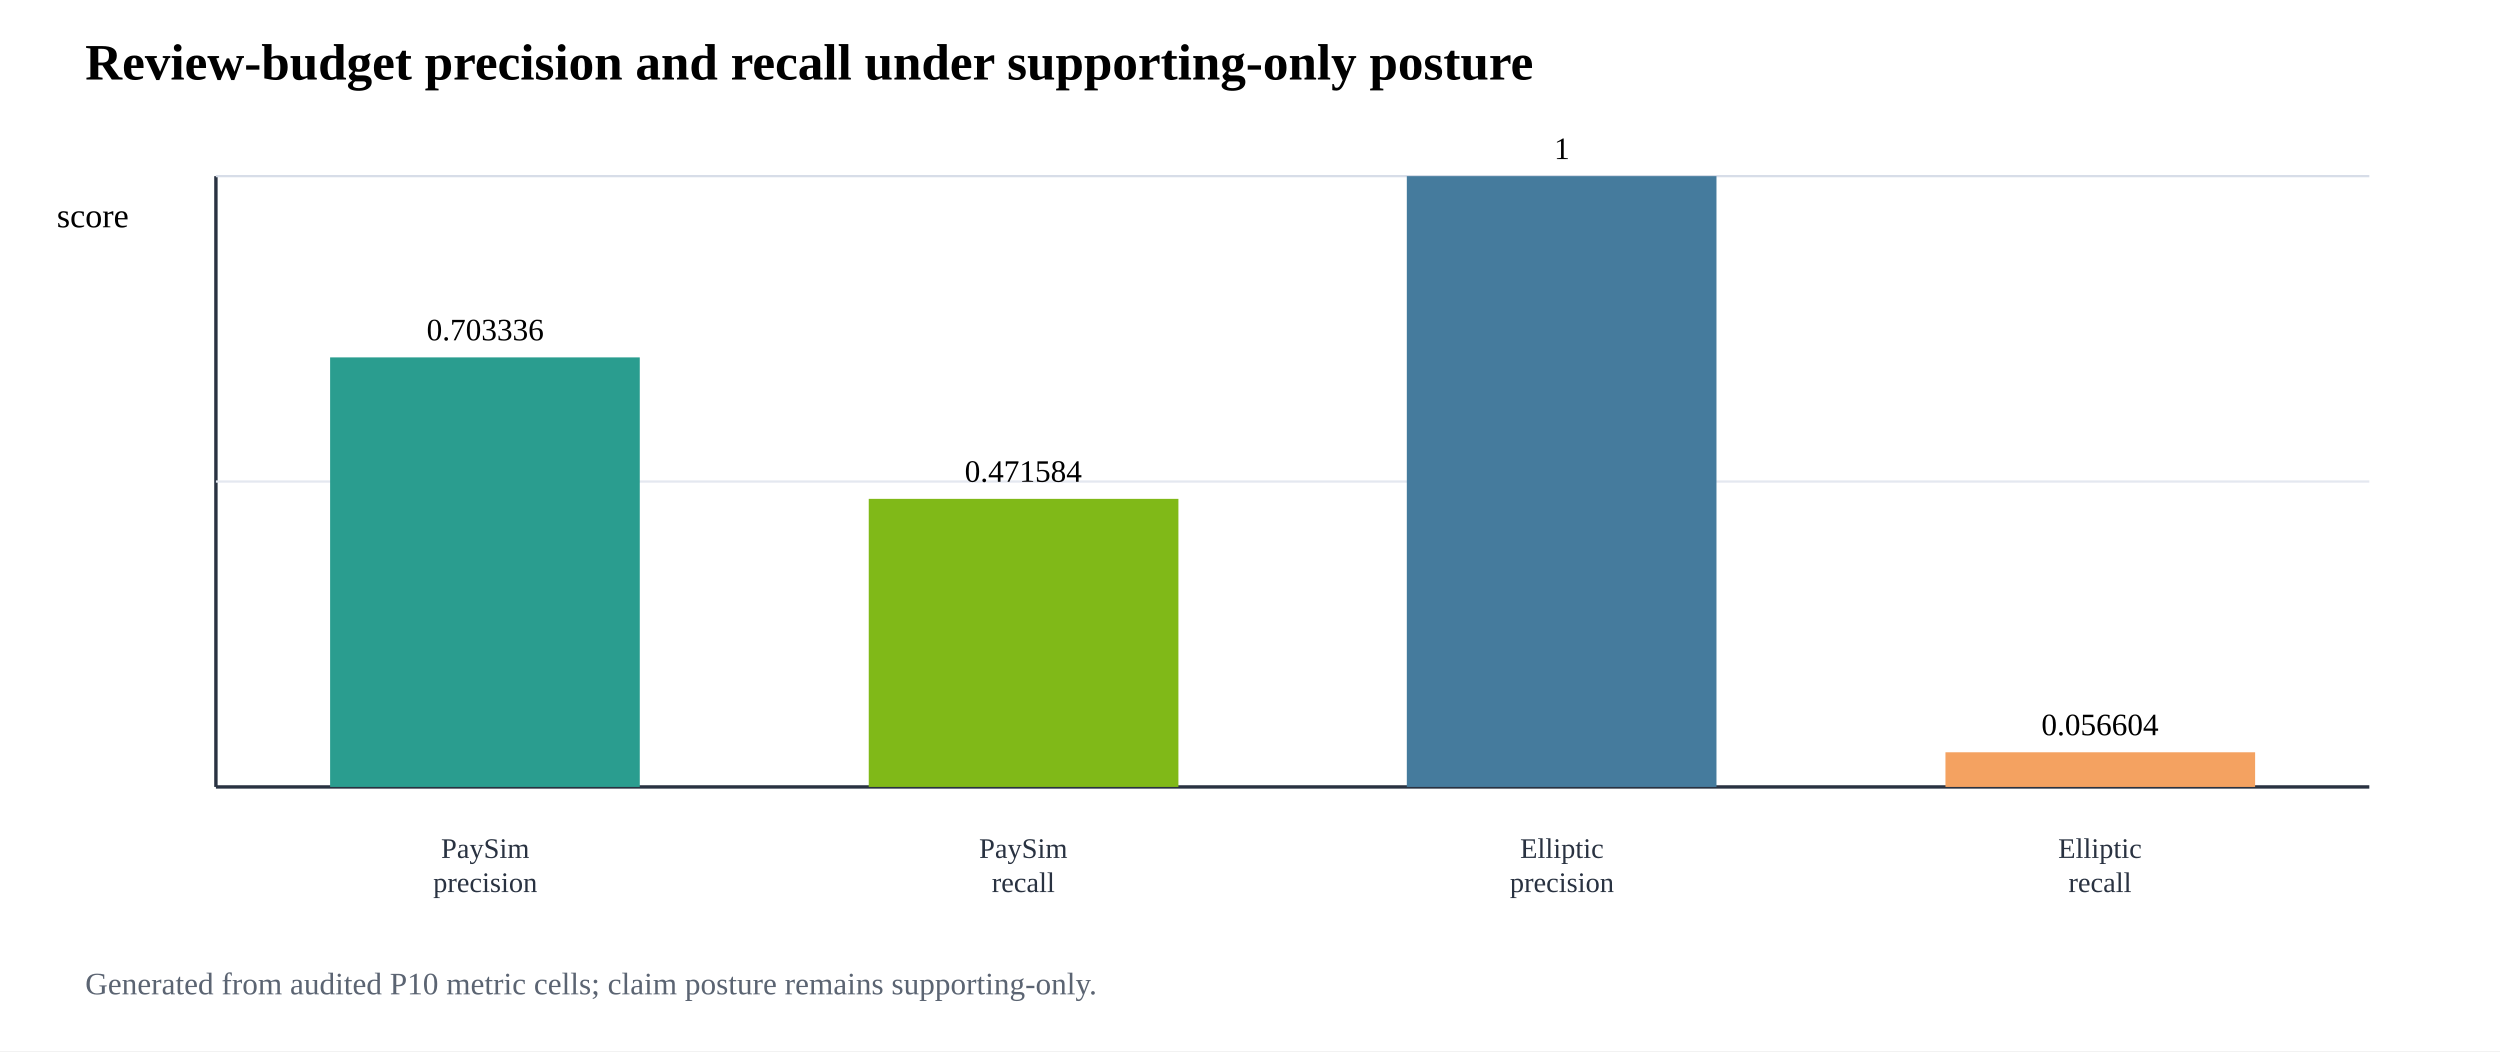
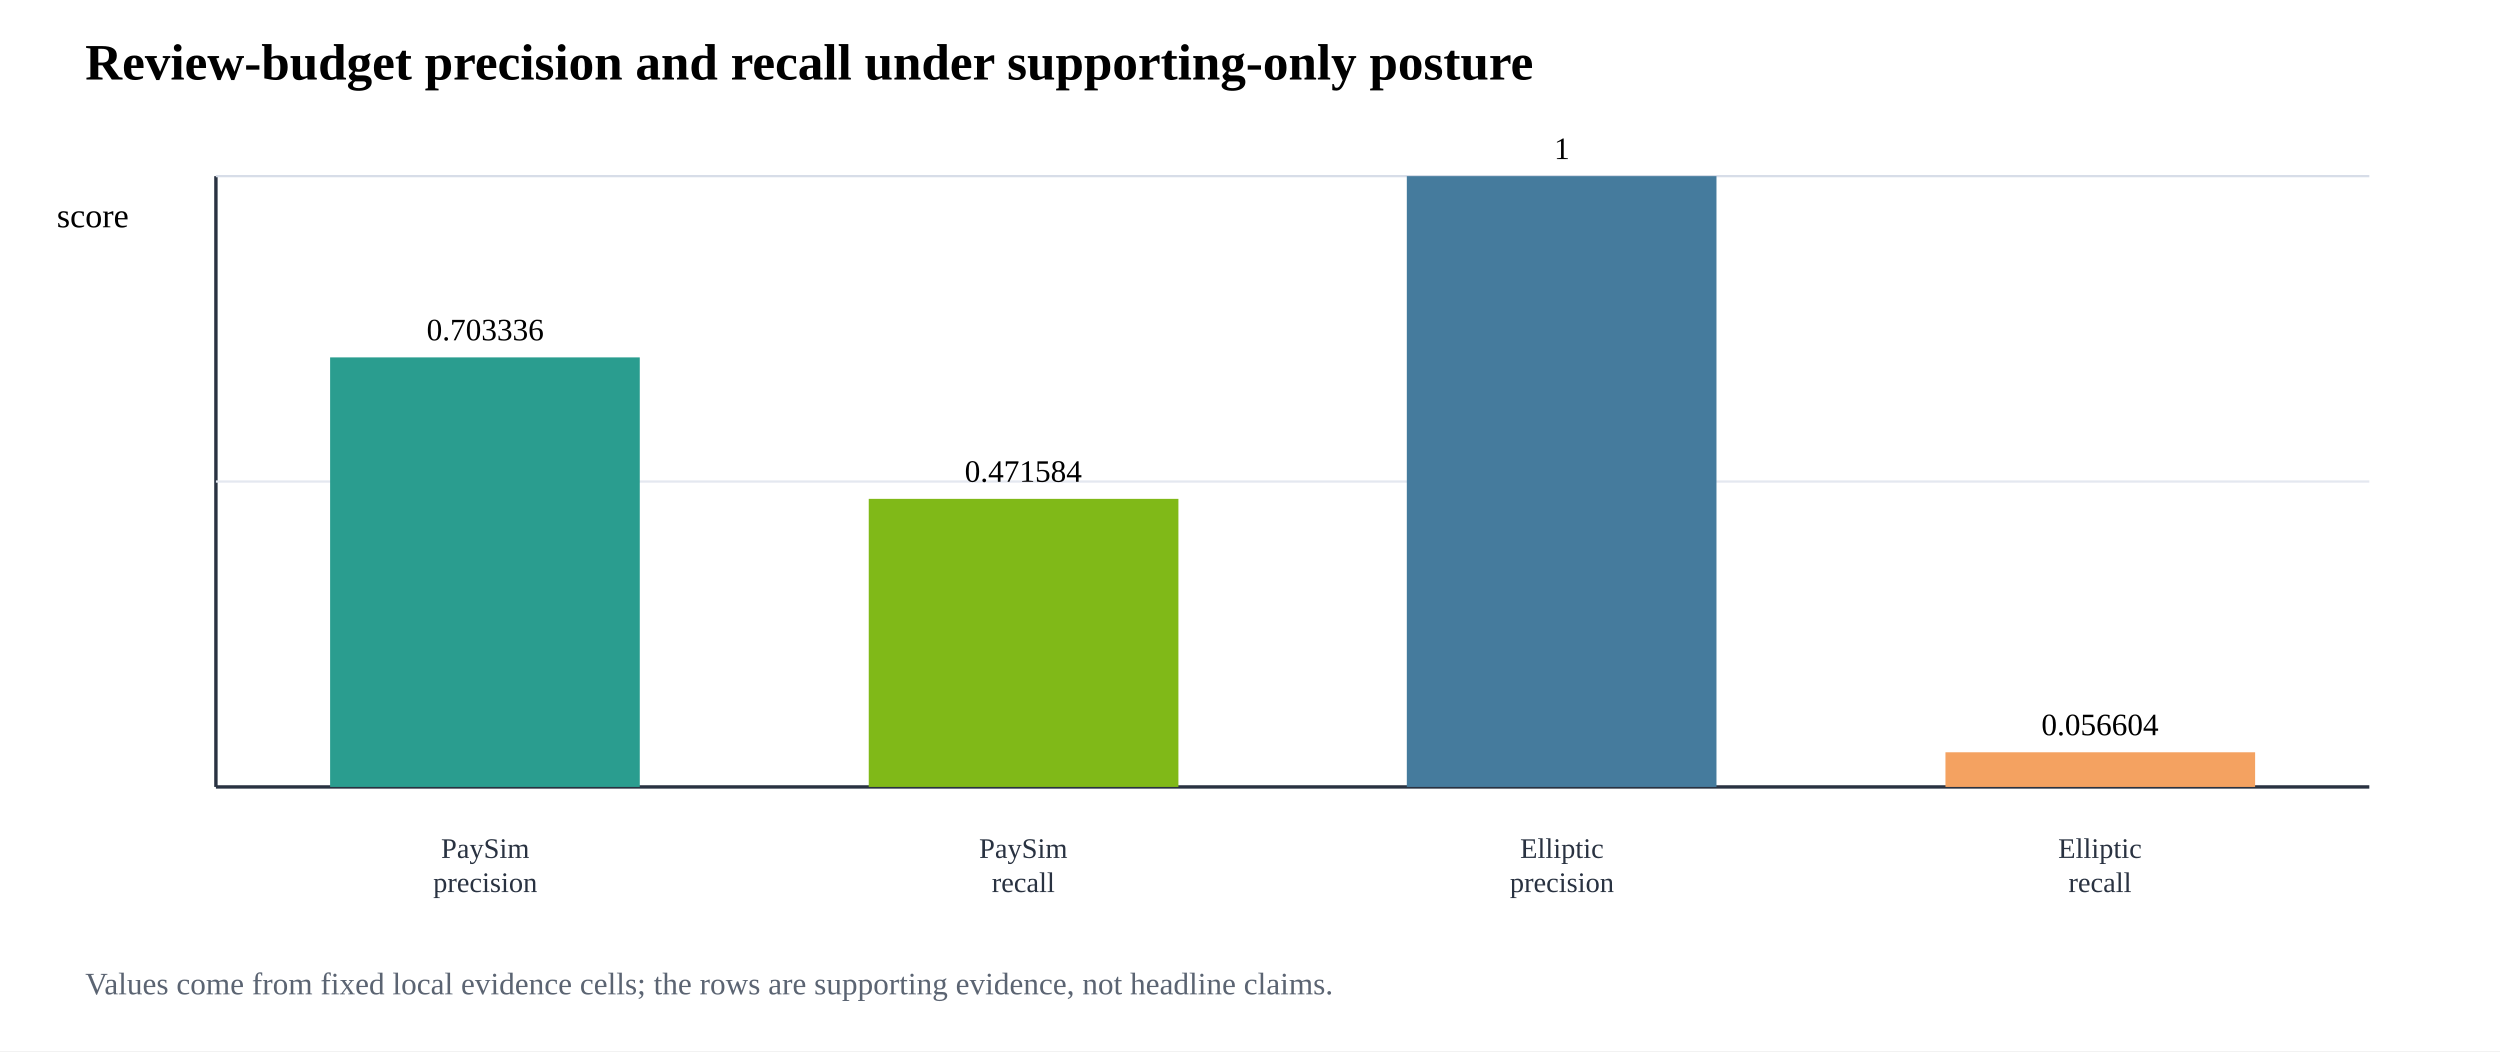
<svg xmlns="http://www.w3.org/2000/svg" width="880" height="370" viewBox="0 0 880 370" role="img">
  <rect width="100%" height="100%" fill="#ffffff" />
  <text x="30" y="28" font-size="18" font-weight="700">Review-budget precision and recall under supporting-only posture</text>
  <line x1="76" y1="277" x2="834" y2="277" stroke="#293241" stroke-width="1.2" />
  <line x1="76" y1="62" x2="76" y2="277" stroke="#293241" stroke-width="1.2" />
  <text x="20" y="80" font-size="12">score</text>
  <line x1="76" y1="62" x2="834" y2="62" stroke="#d7dde8" stroke-width="0.8" />
  <line x1="76" y1="169.5" x2="834" y2="169.5" stroke="#e4e8f0" stroke-width="0.8" />
  <rect x="116.2" y="125.8" width="109" height="151.2" fill="#2a9d8f" />
  <text x="170.8" y="119.8" text-anchor="middle" font-size="11">0.703336</text>
  <text x="170.8" y="302.0" text-anchor="middle" font-size="10" fill="#293241">PaySim</text>
  <text x="170.8" y="314.0" text-anchor="middle" font-size="10" fill="#293241">precision</text>
  <rect x="305.8" y="175.6" width="109" height="101.4" fill="#80b918" />
  <text x="360.2" y="169.6" text-anchor="middle" font-size="11">0.471584</text>
  <text x="360.2" y="302.0" text-anchor="middle" font-size="10" fill="#293241">PaySim</text>
  <text x="360.2" y="314.0" text-anchor="middle" font-size="10" fill="#293241">recall</text>
  <rect x="495.2" y="62.0" width="109" height="215.0" fill="#457b9d" />
  <text x="549.8" y="56.0" text-anchor="middle" font-size="11">1</text>
  <text x="549.8" y="302.0" text-anchor="middle" font-size="10" fill="#293241">Elliptic</text>
  <text x="549.8" y="314.0" text-anchor="middle" font-size="10" fill="#293241">precision</text>
  <rect x="684.8" y="264.8" width="109" height="12.2" fill="#f4a261" />
  <text x="739.2" y="258.8" text-anchor="middle" font-size="11">0.056604</text>
  <text x="739.2" y="302.0" text-anchor="middle" font-size="10" fill="#293241">Elliptic</text>
  <text x="739.2" y="314.0" text-anchor="middle" font-size="10" fill="#293241">recall</text>
-   <text x="30" y="350" font-size="11" fill="#5b6472">Generated from audited P10 metric cells; claim posture remains supporting-only.</text>
+   <text x="30" y="350" font-size="11" fill="#5b6472">Values come from fixed local evidence cells; the rows are supporting evidence, not headline claims.</text>
</svg>
